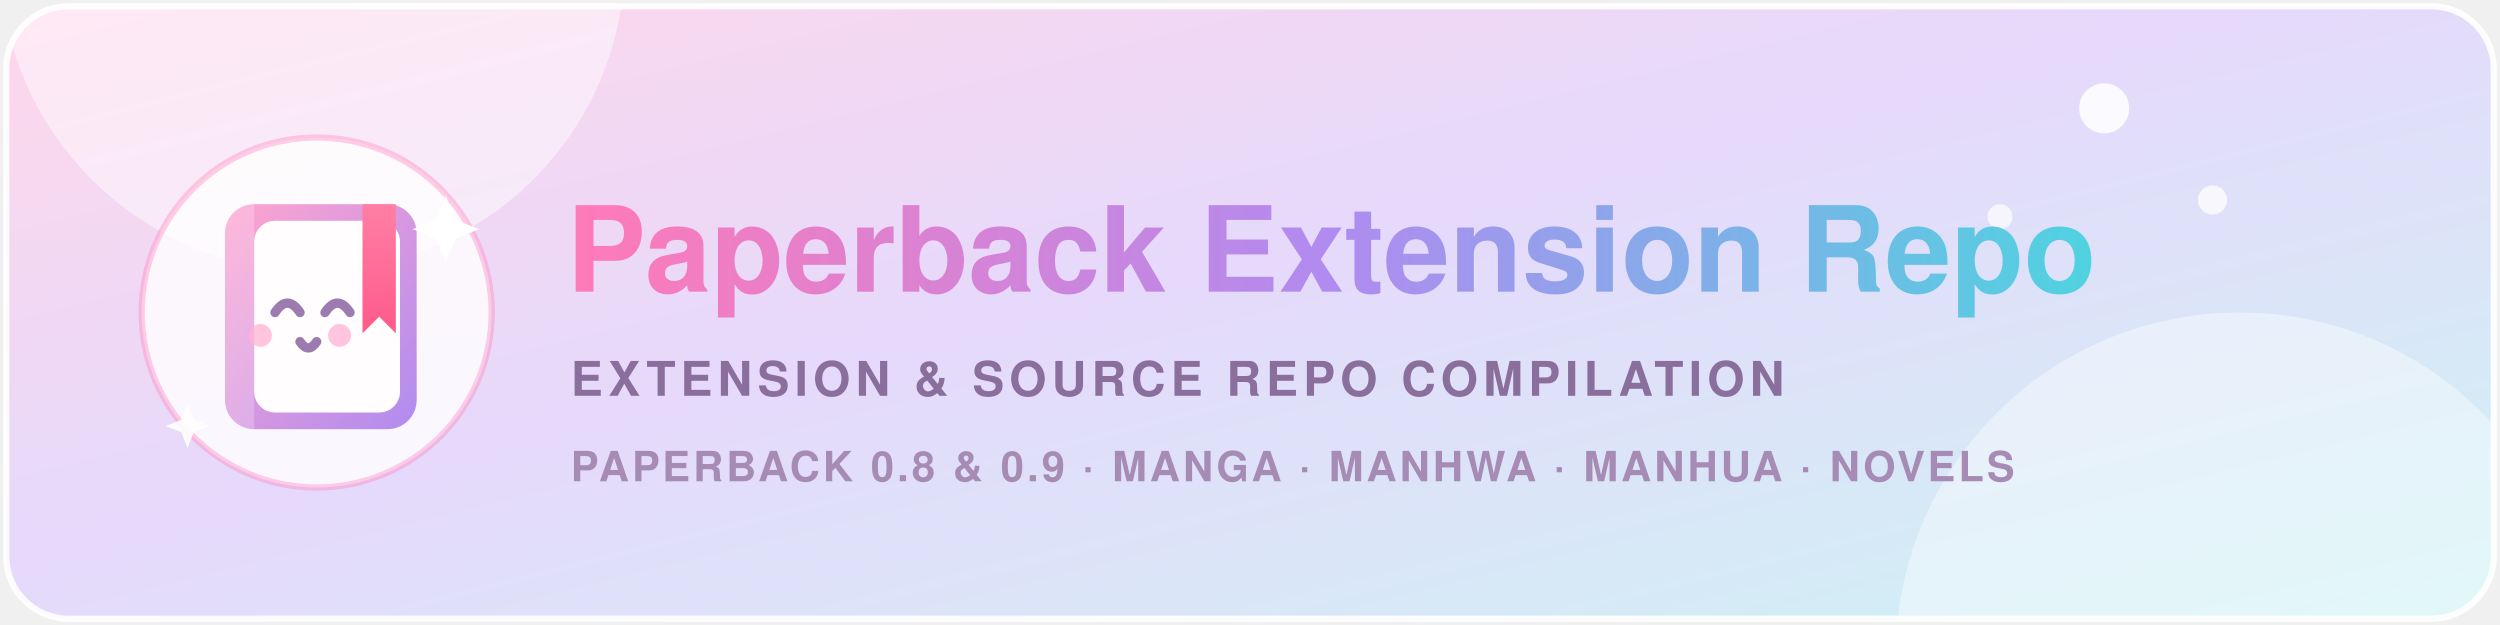
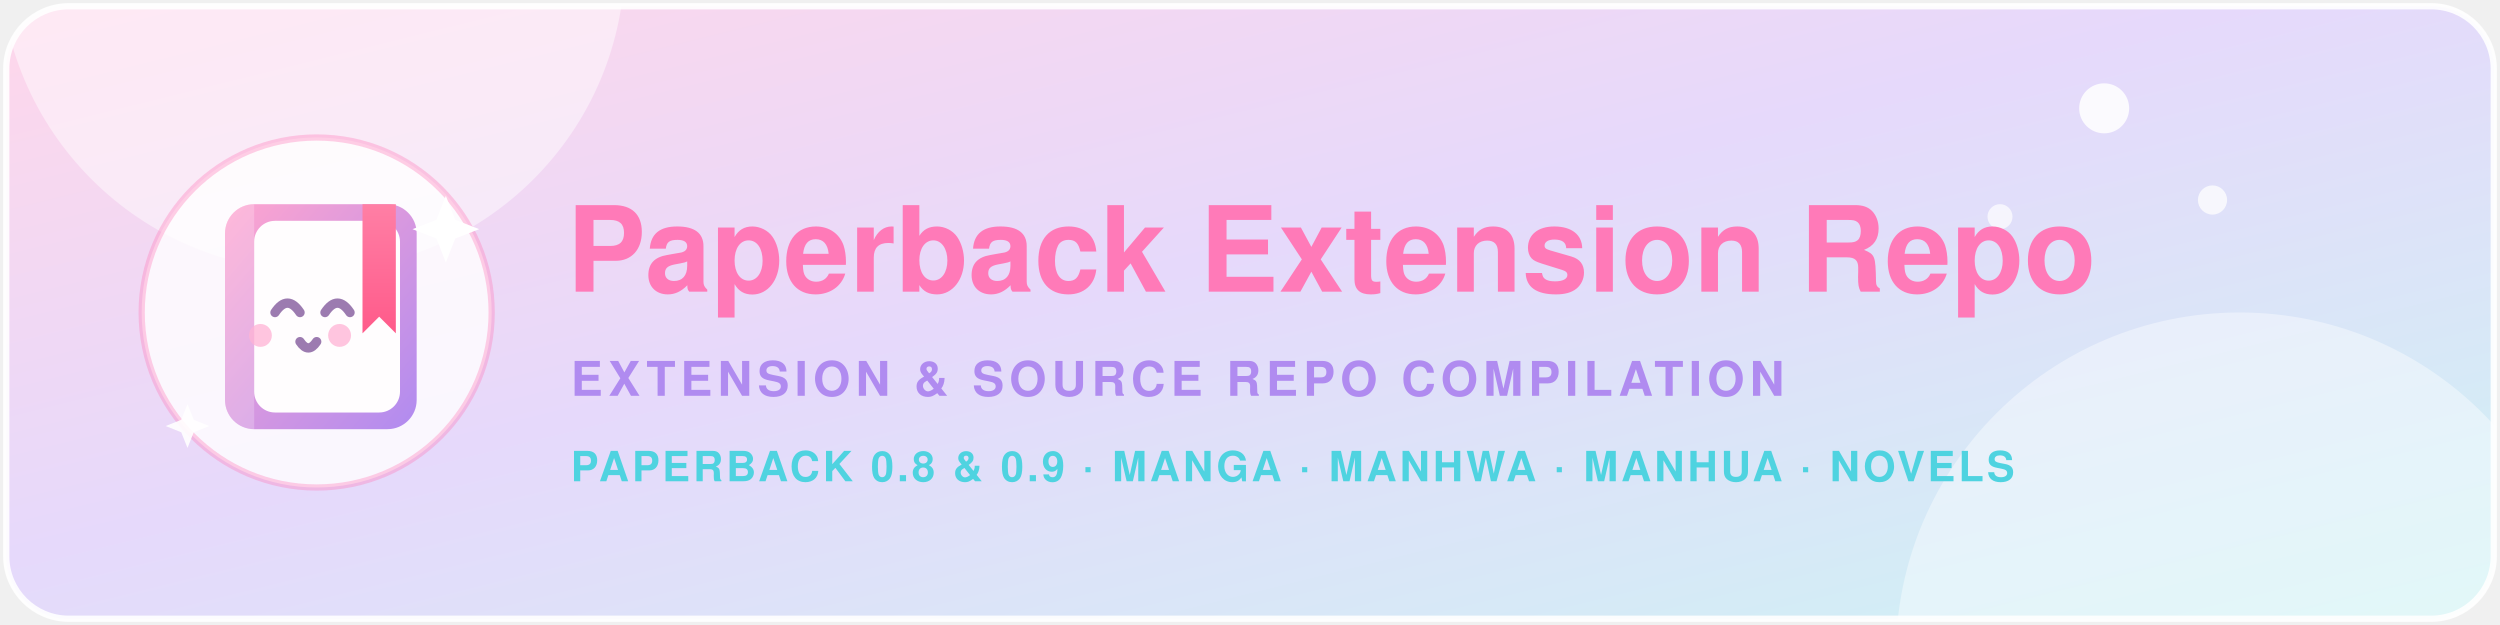
<svg xmlns="http://www.w3.org/2000/svg" width="1200" height="300" viewBox="0 0 1200 300" role="img" aria-label="Paperback Extension Repo — Paperback Extension &amp; Source Repo Compilation">
  <defs>
    <linearGradient id="brand" x1="0" y1="0" x2="1" y2="1">
      <stop offset="0" stop-color="#ffd7ea" />
      <stop offset="0.45" stop-color="#e6d9fb" />
      <stop offset="1" stop-color="#cdf3f4" />
    </linearGradient>
    <linearGradient id="ink" x1="0" y1="0" x2="1" y2="0">
      <stop offset="0" stop-color="#ff7ab8" />
      <stop offset="0.5" stop-color="#b08bf0" />
      <stop offset="1" stop-color="#4fd3e0" />
    </linearGradient>
    <linearGradient id="cover" x1="0" y1="0" x2="1" y2="1">
      <stop offset="0" stop-color="#ffa5cf" />
      <stop offset="1" stop-color="#b08bf0" />
    </linearGradient>
    <linearGradient id="ribbon" x1="0" y1="0" x2="0" y2="1">
      <stop offset="0" stop-color="#ff7fa5" />
      <stop offset="1" stop-color="#ff5a8a" />
    </linearGradient>
    <clipPath id="card">
      <rect x="3" y="3" width="1194" height="294" rx="30" />
    </clipPath>
  </defs>
  <g clip-path="url(#card)">
    <rect x="0" y="0" width="1200" height="300" fill="url(#brand)" />
    <circle cx="150" cy="-20" r="150" fill="#ffffff" opacity="0.45" />
    <circle cx="1075" cy="315" r="165" fill="#ffffff" opacity="0.4" />
    <circle cx="1010" cy="52" r="12" fill="#ffffff" opacity="0.85" />
    <circle cx="1062" cy="96" r="7" fill="#ffffff" opacity="0.75" />
    <circle cx="960" cy="104" r="6" fill="#ffffff" opacity="0.7" />
  </g>
  <rect x="3" y="3" width="1194" height="294" rx="30" fill="none" stroke="#ffffff" stroke-opacity="0.9" stroke-width="3" />
  <g transform="translate(152,150)">
    <circle r="84" fill="#ffffff" opacity="0.8" />
    <circle r="84" fill="none" stroke="#ff7ab8" stroke-opacity="0.35" stroke-width="3" />
    <g transform="translate(2,2)">
      <rect x="-46" y="-54" width="92" height="108" rx="14" fill="url(#cover)" />
      <rect x="-32" y="-46" width="70" height="92" rx="10" fill="#fffdfe" />
      <path d="M-32,-54 h-0 a14,14 0 0 0 -14,14 v80 a14,14 0 0 0 14,14 h0 z" fill="#ffffff" opacity="0.22" />
      <g stroke="#9c7bb0" stroke-width="4.5" stroke-linecap="round" fill="none">
        <path d="M-22,-2 q6,-9 12,0" />
        <path d="M2,-2 q6,-9 12,0" />
        <path d="M-10,12 q4,6 8,0" />
      </g>
      <circle cx="-29" cy="9" r="5.5" fill="#ffb3d4" opacity="0.75" />
      <circle cx="9" cy="9" r="5.5" fill="#ffb3d4" opacity="0.75" />
      <path d="M20,-54 h16 v62 l-8,-8 -8,8 z" fill="url(#ribbon)" />
    </g>
    <path d="M62,-56 l4.5,11.5 11.5,4.5 -11.5,4.5 -4.5,11.5 -4.5,-11.5 -11.5,-4.5 11.5,-4.5 z" fill="#ffffff" />
    <path d="M-62,44 l3,7.5 7.5,3 -7.5,3 -3,7.5 -3,-7.5 -7.5,-3 7.5,-3 z" fill="#ffffff" opacity="0.9" />
  </g>
  <g font-family="'Quicksand', 'Nunito', -apple-system, 'Segoe UI', Helvetica, Arial, sans-serif">
-     <text x="272" y="140" font-size="57" font-weight="700" fill="url(#ink)">Paperback Extension Repo</text>
-     <text x="274" y="190" font-size="23" font-weight="700" letter-spacing="2.5" fill="#8a6f9c">EXTENSION &amp; SOURCE REPO COMPILATION</text>
-     <text x="274" y="231" font-size="20" font-weight="600" letter-spacing="1.5" fill="#a68bb5">PAPERBACK 0.8 &amp; 0.9 · MANGA · MANHWA · MANHUA · NOVELS</text>
+     <text x="272" y="140" font-size="57" font-weight="700" fill="#ff7ab8">Paperback Extension Repo</text>
+     <text x="274" y="190" font-size="23" font-weight="700" letter-spacing="2.5" fill="#b08bf0">EXTENSION &amp; SOURCE REPO COMPILATION</text>
+     <text x="274" y="231" font-size="20" font-weight="600" letter-spacing="1.5" fill="#4fd3e0">PAPERBACK 0.8 &amp; 0.9 · MANGA · MANHWA · MANHUA · NOVELS</text>
  </g>
</svg>
